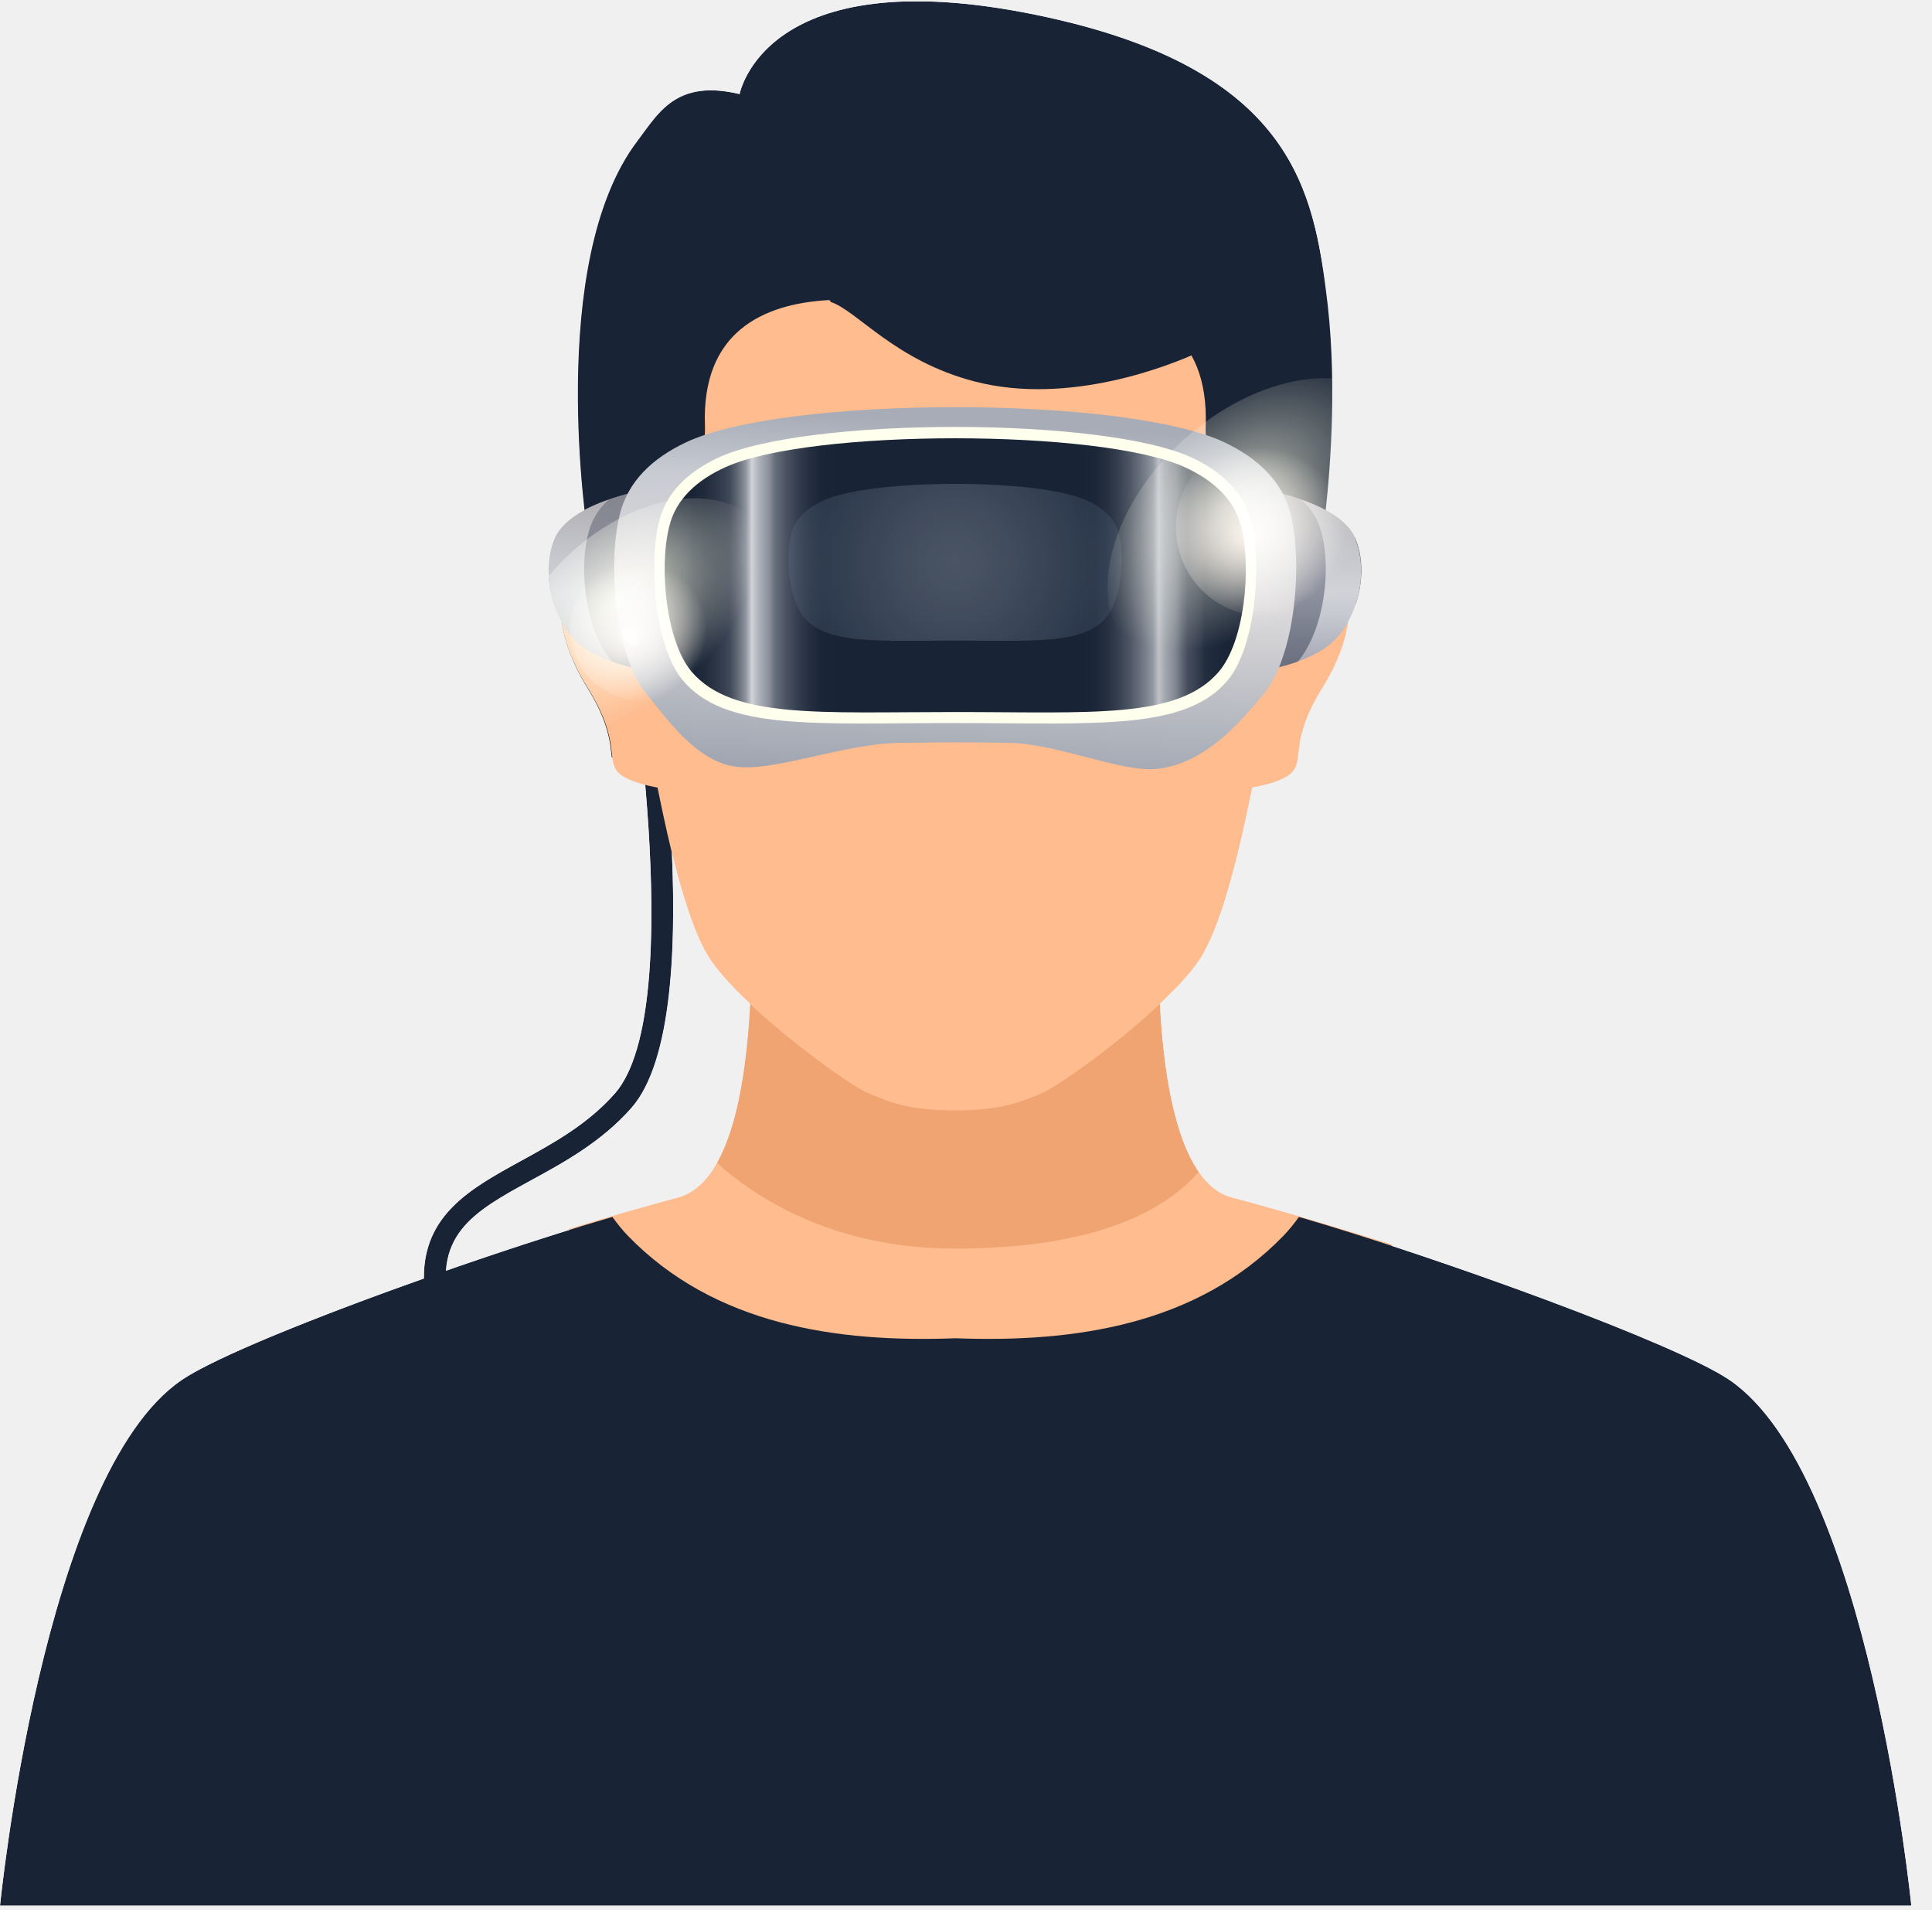
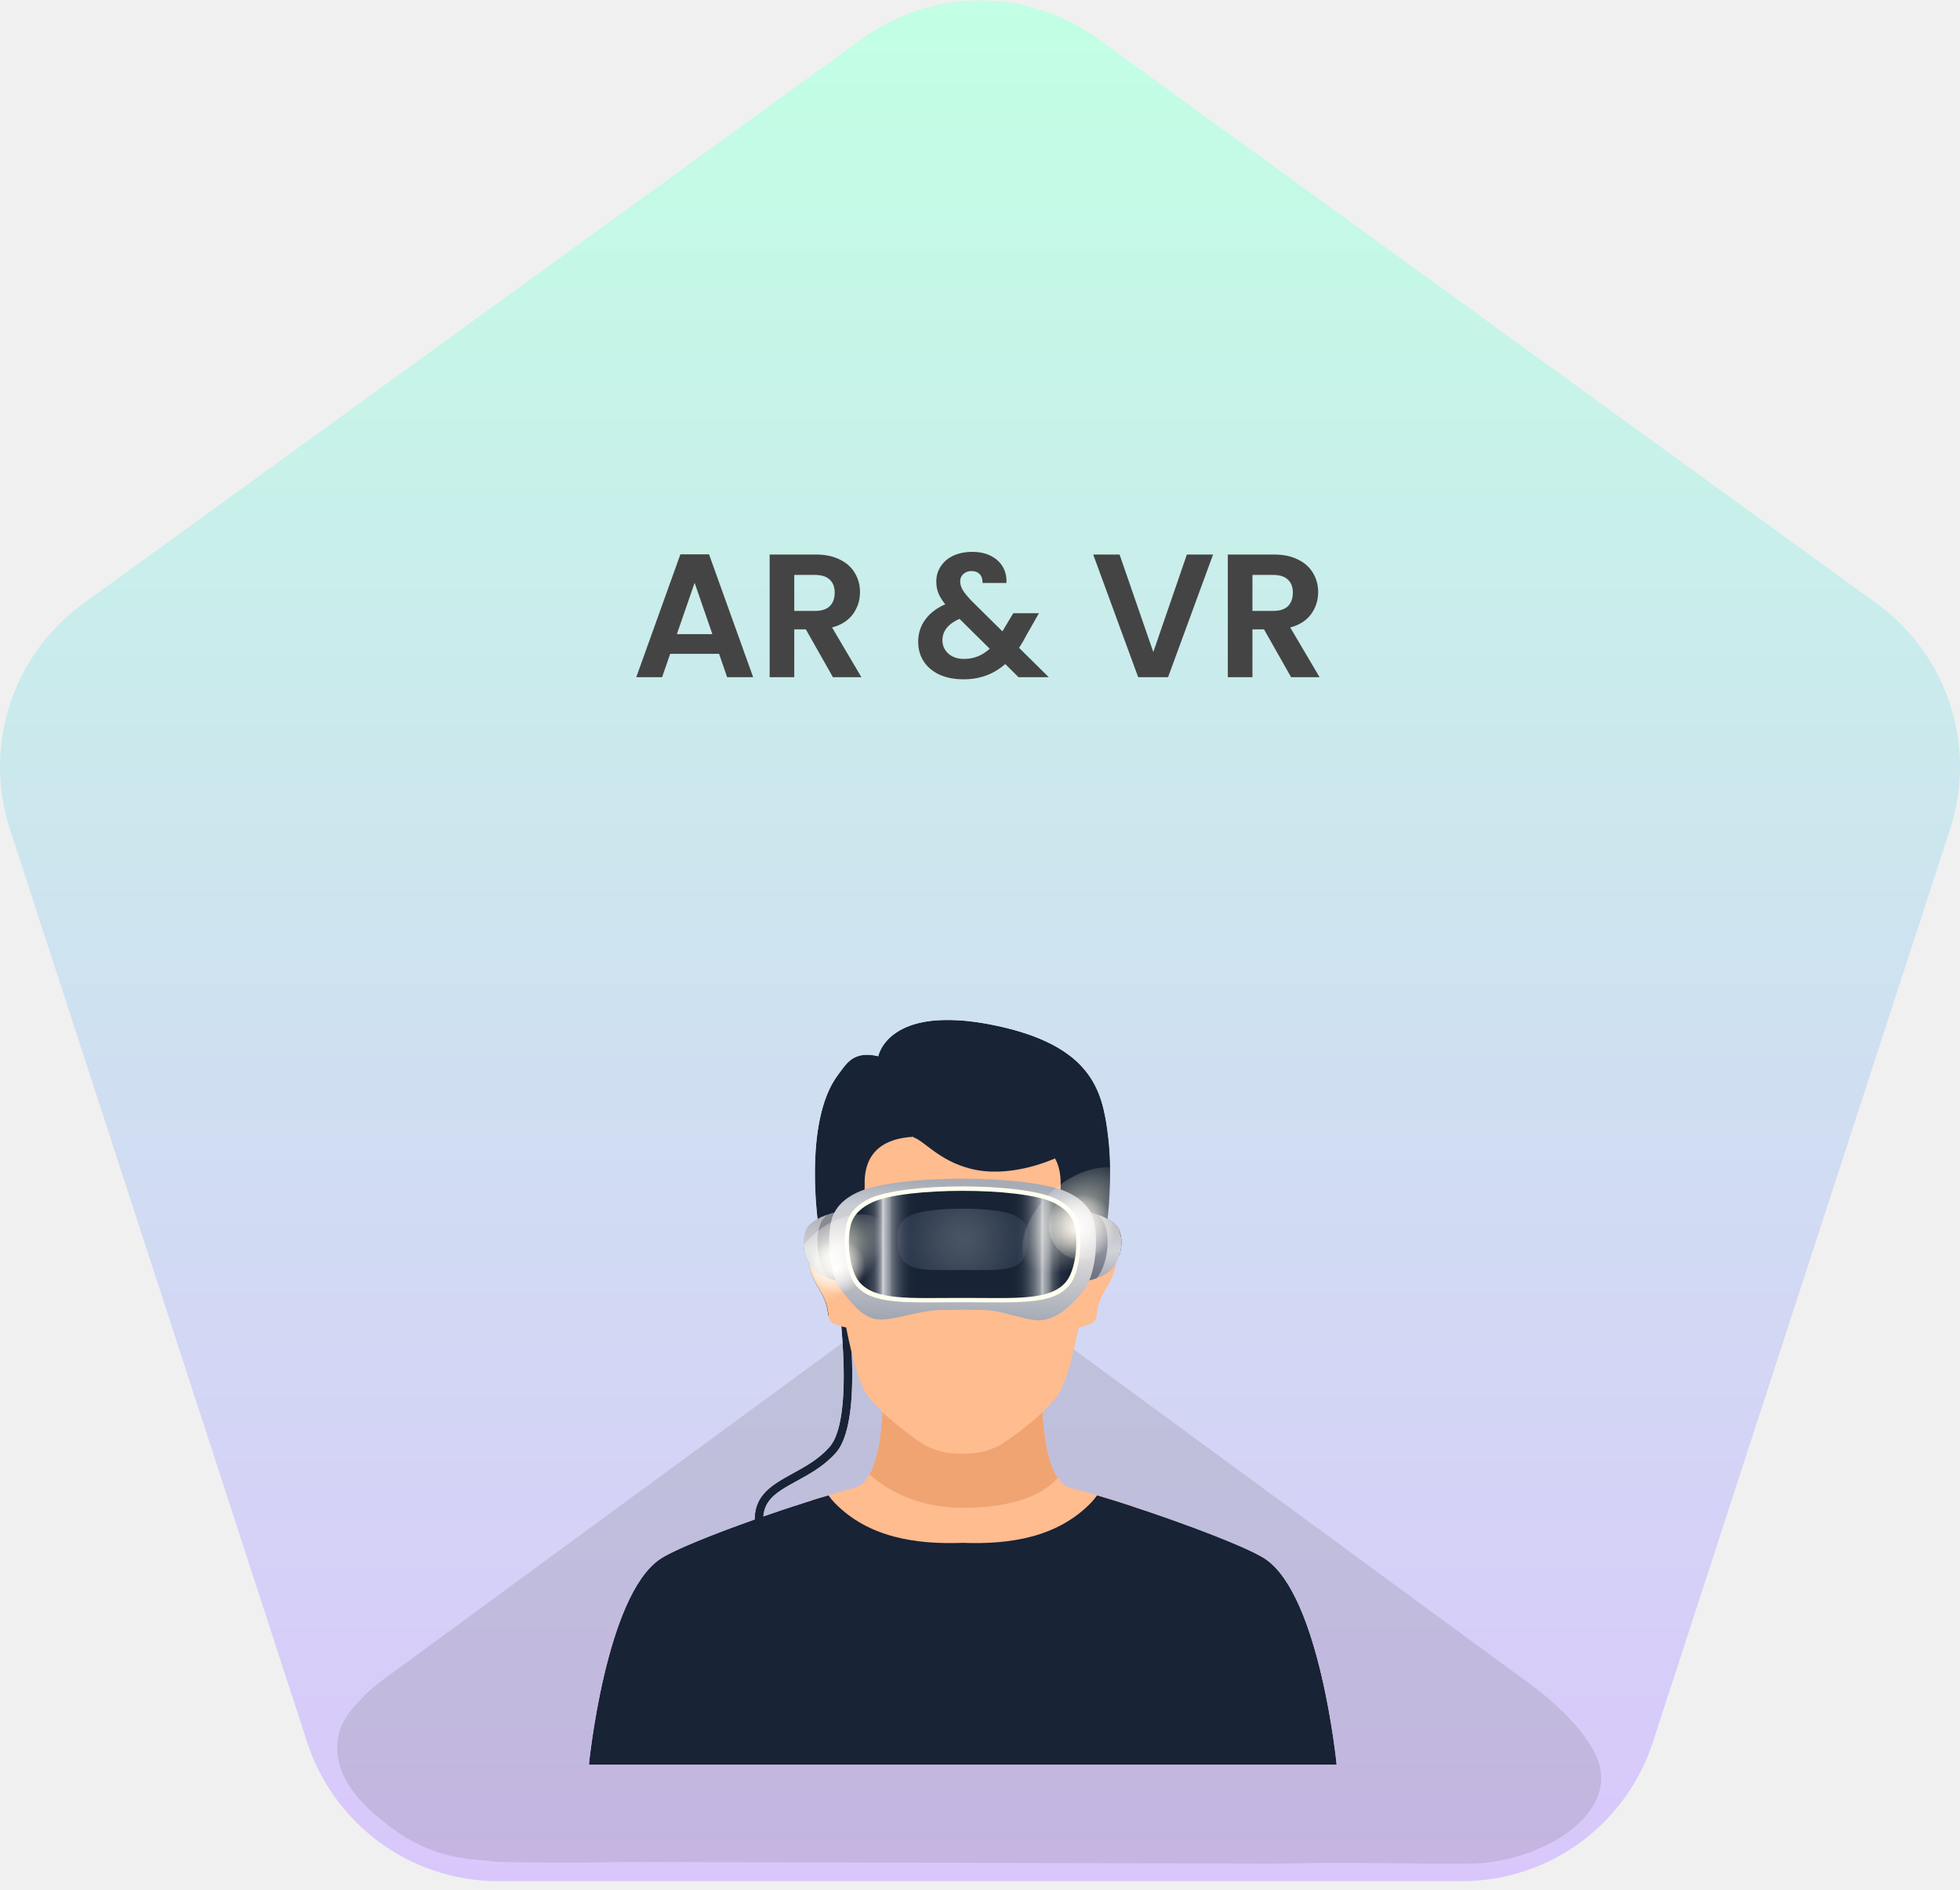
- <svg xmlns="http://www.w3.org/2000/svg" width="86" height="85" viewBox="0 0 86 85" fill="none">
-   <g clip-path="url(#clip0_1_10678)">
-     <mask id="mask0_1_10678" style="mask-type:luminance" maskUnits="userSpaceOnUse" x="0" y="0" width="86" height="85">
-       <path d="M76.99 61.418C75.07 60.108 67.91 57.398 61.93 55.438C61.95 55.428 61.98 55.408 62 55.398C59.04 54.468 56.39 53.698 54.85 53.298C54.25 53.138 53.76 52.738 53.36 52.148C52.25 50.558 51.79 47.628 51.63 44.668C52.47 43.878 53.19 43.098 53.55 42.448C54.48 40.828 55.21 37.658 55.74 35.048C56.39 34.938 57.15 34.718 57.48 34.408C58.09 33.818 57.36 33.018 58.88 30.588C59.53 29.538 59.88 28.568 60.01 27.668C60.67 26.488 60.78 24.948 60.31 23.928C60.09 23.448 59.64 23.048 59.01 22.708C59.22 20.818 59.55 16.738 59.01 12.838C58.41 8.118 57.18 2.928 46.1 0.658C34.56 -1.712 33.04 3.648 32.92 4.188C30.06 3.498 29.27 5.058 28.36 6.258C24.99 10.698 25.65 19.618 26 22.708C25.38 23.048 24.92 23.448 24.7 23.928C24.24 24.948 24.35 26.488 25 27.668C25.14 28.568 25.48 29.538 26.13 30.588C27.65 33.018 26.92 33.818 27.53 34.408C27.76 34.638 28.23 34.818 28.72 34.938C29.17 40.108 29.27 46.498 27.37 48.668C26.16 50.038 24.65 50.868 23.19 51.668C20.96 52.888 18.85 54.058 18.87 56.898C14.12 58.578 9.56 60.408 8.08 61.418C1.89 65.638 0 84.818 0 84.818H85.08C85.08 84.818 83.19 65.648 76.99 61.418ZM23.66 52.528C25.12 51.728 26.78 50.818 28.11 49.318C29.84 47.358 30.12 42.548 29.91 37.948C30.34 39.718 30.86 41.408 31.46 42.448C31.83 43.088 32.54 43.868 33.38 44.658C33.3 46.138 33.15 47.618 32.88 48.918C32.88 48.948 32.87 48.988 32.86 49.018C32.79 49.338 32.71 49.648 32.63 49.948C32.63 49.968 32.62 49.998 32.61 50.018C32.42 50.658 32.19 51.248 31.92 51.728C31.47 52.528 30.9 53.098 30.17 53.288C29.04 53.588 27.31 54.078 25.3 54.688C25.31 54.708 25.32 54.718 25.33 54.738C23.63 55.268 21.75 55.888 19.86 56.548C20.01 54.538 21.61 53.648 23.66 52.528Z" fill="white" />
+ <svg xmlns="http://www.w3.org/2000/svg" width="223" height="215" viewBox="0 0 223 215" fill="none">
+   <path d="M124.918 4.413C116.912 -1.394 106.088 -1.394 98.082 4.413L9.46 68.687C1.416 74.521 -1.95 84.886 1.128 94.343L34.948 198.248C38.017 207.677 46.796 214.058 56.698 214.058H166.302C176.204 214.058 184.983 207.677 188.052 198.248L221.872 94.343C224.95 84.886 221.584 74.521 213.54 68.687L124.918 4.413Z" fill="url(#paint0_linear_1_10674)" />
+   <path d="M117.225 149.922C112.019 146.103 104.981 146.103 99.775 149.922L43.507 191.192C42.605 191.854 41.76 192.592 40.999 193.411C39.417 195.113 38.341 196.519 38.373 198.96C38.418 202.383 40.935 205.174 43.638 207.276L44.387 207.859C47.074 209.949 50.298 211.234 53.686 211.565L56.807 211.87C68.186 212.058 66.428 211.87 72.867 211.87L144 212.058C150.439 212.058 146.538 211.87 162.469 212.058H167.151C174.967 212.058 184.984 206.424 181.441 199.457C180.354 197.319 178.324 194.951 174.849 192.187L117.225 149.922Z" fill="#4D4D4D" fill-opacity="0.15" />
+   <path d="M81.811 74.398H76.251L75.331 77.058H72.391L77.411 63.078H80.671L85.691 77.058H82.731L81.811 74.398ZM81.051 72.158L79.031 66.318L77.011 72.158H81.051ZM94.767 77.058L91.688 71.618H90.368V77.058H87.567V63.098H92.808C93.888 63.098 94.808 63.291 95.567 63.678C96.328 64.051 96.894 64.565 97.267 65.218C97.654 65.858 97.847 66.578 97.847 67.378C97.847 68.298 97.581 69.131 97.047 69.878C96.514 70.611 95.721 71.118 94.668 71.398L98.007 77.058H94.767ZM90.368 69.518H92.707C93.468 69.518 94.034 69.338 94.407 68.978C94.781 68.605 94.968 68.091 94.968 67.438C94.968 66.798 94.781 66.305 94.407 65.958C94.034 65.598 93.468 65.418 92.707 65.418H90.368V69.518ZM115.886 77.058L114.366 75.558C113.072 76.718 111.492 77.298 109.626 77.298C108.599 77.298 107.692 77.125 106.906 76.778C106.132 76.418 105.532 75.918 105.106 75.278C104.679 74.625 104.466 73.871 104.466 73.018C104.466 72.098 104.726 71.271 105.246 70.538C105.766 69.805 106.532 69.211 107.546 68.758C107.186 68.318 106.926 67.898 106.766 67.498C106.606 67.085 106.526 66.645 106.526 66.178C106.526 65.538 106.692 64.965 107.026 64.458C107.359 63.938 107.832 63.531 108.446 63.238C109.072 62.945 109.799 62.798 110.626 62.798C111.466 62.798 112.186 62.958 112.786 63.278C113.386 63.598 113.832 64.025 114.126 64.558C114.419 65.091 114.546 65.685 114.506 66.338H111.786C111.799 65.898 111.692 65.565 111.466 65.338C111.239 65.098 110.932 64.978 110.546 64.978C110.172 64.978 109.859 65.091 109.606 65.318C109.366 65.531 109.246 65.811 109.246 66.158C109.246 66.491 109.346 66.825 109.546 67.158C109.746 67.478 110.072 67.878 110.526 68.358L114.046 71.838C114.072 71.811 114.092 71.785 114.106 71.758C114.119 71.731 114.132 71.705 114.146 71.678L115.286 69.778H118.206L116.806 72.238C116.539 72.758 116.252 73.251 115.946 73.718L119.326 77.058H115.886ZM109.706 74.978C110.799 74.978 111.766 74.591 112.606 73.818L109.166 70.418C107.872 70.991 107.226 71.805 107.226 72.858C107.226 73.458 107.452 73.965 107.906 74.378C108.359 74.778 108.959 74.978 109.706 74.978ZM138.018 63.098L132.898 77.058H129.498L124.378 63.098H127.378L131.218 74.198L135.038 63.098H138.018ZM146.896 77.058L143.816 71.618H142.496V77.058H139.696V63.098H144.936C146.016 63.098 146.936 63.291 147.696 63.678C148.456 64.051 149.023 64.565 149.396 65.218C149.783 65.858 149.976 66.578 149.976 67.378C149.976 68.298 149.71 69.131 149.176 69.878C148.643 70.611 147.85 71.118 146.796 71.398L150.136 77.058H146.896ZM142.496 69.518H144.836C145.596 69.518 146.163 69.338 146.536 68.978C146.91 68.605 147.096 68.091 147.096 67.438C147.096 66.798 146.91 66.305 146.536 65.958C146.163 65.598 145.596 65.418 144.836 65.418H142.496V69.518Z" fill="#444444" />
+   <g clip-path="url(#clip0_1_10674)">
+     <mask id="mask0_1_10674" style="mask-type:luminance" maskUnits="userSpaceOnUse" x="67" y="116" width="86" height="85">
+       <path d="M143.99 177.418C142.07 176.108 134.91 173.398 128.93 171.438C128.95 171.428 128.98 171.408 129 171.398C126.04 170.468 123.39 169.698 121.85 169.298C121.25 169.138 120.76 168.738 120.36 168.148C119.25 166.558 118.79 163.628 118.63 160.668C119.47 159.878 120.19 159.098 120.55 158.448C121.48 156.828 122.21 153.658 122.74 151.048C123.39 150.938 124.15 150.718 124.48 150.408C125.09 149.818 124.36 149.018 125.88 146.588C126.53 145.538 126.88 144.568 127.01 143.668C127.67 142.488 127.78 140.948 127.31 139.928C127.09 139.448 126.64 139.048 126.01 138.708C126.22 136.818 126.55 132.738 126.01 128.838C125.41 124.118 124.18 118.928 113.1 116.658C101.56 114.288 100.04 119.648 99.92 120.188C97.06 119.498 96.27 121.058 95.36 122.258C91.99 126.698 92.65 135.618 93 138.708C92.38 139.048 91.92 139.448 91.7 139.928C91.24 140.948 91.35 142.488 92 143.668C92.14 144.568 92.48 145.538 93.13 146.588C94.65 149.018 93.92 149.818 94.53 150.408C94.76 150.638 95.23 150.818 95.72 150.938C96.17 156.108 96.27 162.498 94.37 164.668C93.16 166.038 91.65 166.868 90.19 167.668C87.96 168.888 85.85 170.058 85.87 172.898C81.12 174.578 76.56 176.408 75.08 177.418C68.89 181.638 67 200.818 67 200.818H152.08C152.08 200.818 150.19 181.648 143.99 177.418ZM90.66 168.528C92.12 167.728 93.78 166.818 95.11 165.318C96.84 163.358 97.12 158.548 96.91 153.948C97.34 155.718 97.86 157.408 98.46 158.448C98.83 159.088 99.54 159.868 100.38 160.658C100.3 162.138 100.15 163.618 99.88 164.918C99.88 164.948 99.87 164.988 99.86 165.018C99.79 165.338 99.71 165.648 99.63 165.948C99.63 165.968 99.62 165.998 99.61 166.018C99.42 166.658 99.19 167.248 98.92 167.728C98.47 168.528 97.9 169.098 97.17 169.288C96.04 169.588 94.31 170.078 92.3 170.688C92.31 170.708 92.32 170.718 92.33 170.738C90.63 171.268 88.75 171.888 86.86 172.548C87.01 170.538 88.61 169.648 90.66 168.528Z" fill="white" />
    </mask>
-     <g mask="url(#mask0_1_10678)">
-       <path d="M19.13 58.708C18.03 54.488 20.54 53.118 23.19 51.658C24.65 50.858 26.16 50.028 27.37 48.658C30.73 44.848 27.85 27.868 27.82 27.698L28.79 27.528C28.91 28.248 31.77 45.148 28.1 49.308C26.78 50.808 25.12 51.718 23.65 52.518C21.04 53.948 19.16 54.978 20.07 58.458L19.12 58.708H19.13Z" fill="#182335" />
-       <path d="M29.89 24.888C29.89 24.888 26.57 22.468 25.48 24.578C24.7 26.088 24.64 28.158 26.15 30.588C27.67 33.018 26.94 33.818 27.55 34.408C28.16 34.998 30.31 35.258 30.33 35.058C30.35 34.858 31.8 25.168 29.9 24.888H29.89Z" fill="#FEBC8F" />
-       <path d="M59.55 24.578C58.46 22.468 55.14 24.888 55.14 24.888C53.23 25.178 54.69 34.858 54.71 35.058C54.73 35.258 56.88 34.998 57.49 34.408C58.1 33.818 57.37 33.018 58.89 30.588C60.41 28.158 60.34 26.088 59.56 24.578H59.55Z" fill="#FEBC8F" />
-       <path d="M30.53 59.848C36.56 62.798 45.75 62.808 51.98 60.558C55.64 59.238 58.75 57.168 62.01 55.398C59.05 54.468 56.4 53.698 54.86 53.298C51.51 52.418 51.42 43.768 51.64 38.938C48.9 41.178 45.49 42.578 41.77 42.578C38.79 42.578 35.95 41.848 33.45 40.558C33.56 45.488 33.17 52.518 30.17 53.298C29.04 53.598 27.31 54.088 25.3 54.698C26.77 56.628 28.22 58.728 30.53 59.858V59.848Z" fill="#FEBC8F" />
-       <path d="M76.99 61.418C74.59 59.788 64.07 55.978 57.82 54.158C57.61 54.448 57.39 54.728 57.12 55.008C53.27 58.968 47.83 59.758 42.54 59.558C37.24 59.758 31.81 58.968 27.96 55.008C27.69 54.728 27.47 54.448 27.26 54.158C21.01 55.978 10.49 59.778 8.09 61.418C1.89 65.638 0 84.818 0 84.818H85.08C85.08 84.818 83.19 65.648 76.99 61.418Z" fill="#182335" />
+     <g mask="url(#mask0_1_10674)">
+       <path d="M86.13 174.708C85.03 170.488 87.54 169.118 90.19 167.658C91.65 166.858 93.16 166.028 94.37 164.658C97.73 160.848 94.85 143.868 94.82 143.698L95.79 143.528C95.91 144.248 98.77 161.148 95.1 165.308C93.78 166.808 92.12 167.718 90.65 168.518C88.04 169.948 86.16 170.978 87.07 174.458L86.12 174.708H86.13Z" fill="#182335" />
+       <path d="M96.89 140.888C96.89 140.888 93.57 138.468 92.48 140.578C91.7 142.088 91.64 144.158 93.15 146.588C94.67 149.018 93.94 149.818 94.55 150.408C95.16 150.998 97.31 151.258 97.33 151.058C97.35 150.858 98.8 141.168 96.9 140.888H96.89Z" fill="#FEBC8F" />
+       <path d="M126.55 140.578C125.46 138.468 122.14 140.888 122.14 140.888C120.23 141.178 121.69 150.858 121.71 151.058C121.73 151.258 123.88 150.998 124.49 150.408C125.1 149.818 124.37 149.018 125.89 146.588C127.41 144.158 127.34 142.088 126.56 140.578H126.55Z" fill="#FEBC8F" />
+       <path d="M97.53 175.848C103.56 178.798 112.75 178.808 118.98 176.558C122.64 175.238 125.75 173.168 129.01 171.398C126.05 170.468 123.4 169.698 121.86 169.298C118.51 168.418 118.42 159.768 118.64 154.938C115.9 157.178 112.49 158.578 108.77 158.578C105.79 158.578 102.95 157.848 100.45 156.558C100.56 161.488 100.17 168.518 97.17 169.298C96.04 169.598 94.31 170.088 92.3 170.698C93.77 172.628 95.22 174.728 97.53 175.858V175.848Z" fill="#FEBC8F" />
+       <path d="M143.99 177.418C141.59 175.788 131.07 171.978 124.82 170.158C124.61 170.448 124.39 170.728 124.12 171.008C120.27 174.968 114.83 175.758 109.54 175.558C104.24 175.758 98.81 174.968 94.96 171.008C94.69 170.728 94.47 170.448 94.26 170.158C88.01 171.978 77.49 175.778 75.09 177.418C68.89 181.638 67 200.818 67 200.818H152.08C152.08 200.818 150.19 181.648 143.99 177.418Z" fill="#182335" />
      <g style="mix-blend-mode:multiply" opacity="0.55">
-         <path d="M33.44 43.098C33.38 46.308 33.02 49.768 31.91 51.748C33.51 53.198 36.97 55.568 42.51 55.568C48.82 55.568 51.89 53.848 53.36 52.148C51.91 50.058 51.56 45.678 51.56 41.958C46.11 45.788 39.02 46.848 33.44 43.098Z" fill="#E4C3A3" />
+         <path d="M100.44 159.098C100.38 162.308 100.02 165.768 98.91 167.748C100.51 169.198 103.97 171.568 109.51 171.568C115.82 171.568 118.89 169.848 120.36 168.148C118.91 166.058 118.56 161.678 118.56 157.958C113.11 161.788 106.02 162.848 100.44 159.098Z" fill="#E4C3A3" />
      </g>
-       <path d="M56.46 16.158C56.46 13.108 53.55 9.178 50.38 8.038C45.32 6.218 39.69 6.218 34.63 8.038C31.46 9.178 28.56 13.108 28.55 16.158C28.55 16.158 28.31 30.058 28.83 32.778C29.34 35.448 30.23 40.318 31.46 42.458C32.67 44.568 37.55 48.168 38.6 48.628C39.65 49.088 40.55 49.418 42.51 49.418C44.47 49.418 45.37 49.088 46.42 48.628C47.47 48.168 52.35 44.568 53.56 42.458C54.78 40.318 55.68 35.458 56.19 32.778C56.7 30.058 56.47 16.158 56.47 16.158H56.46Z" fill="#FEBC8F" />
-       <path d="M28.45 29.368H29.07C29.31 27.918 29.4 26.518 29.41 25.418C29.42 24.118 31.46 21.278 31.38 18.948C31.22 14.748 34 13.528 36.84 13.358C37.2 13.338 37.61 13.558 38.09 13.898C38.73 13.428 39.45 13.068 40.23 12.858C41.64 12.478 43.54 12.538 44.88 13.308C44.92 13.308 44.95 13.308 44.99 13.308C45.8 13.268 46.57 13.408 47.29 13.688C47.63 13.478 47.93 13.358 48.21 13.368C51.05 13.528 53.82 14.748 53.67 18.958C53.58 21.288 55.62 24.128 55.64 25.428C55.65 26.528 55.73 27.918 55.98 29.378H56.6C56.82 26.968 57.41 23.438 58.9 23.798C58.9 23.798 60.8 11.688 56.68 6.268C55.68 4.958 54.84 3.198 51.25 4.448L42.53 7.298L33.81 4.448C30.23 3.198 29.38 4.958 28.38 6.268C24.26 11.688 26.16 23.798 26.16 23.798C27.65 23.438 28.24 26.968 28.46 29.378L28.45 29.368Z" fill="#182335" />
-       <path d="M46.1 0.658C33.95 -1.832 32.91 4.238 32.91 4.238C32.91 4.238 33.99 8.978 36.98 13.438C38.17 13.838 39.84 16.058 43.39 16.978C47.63 18.078 52.16 16.218 53.26 15.718C54.93 14.478 57.02 13.588 59.01 12.838C58.41 8.118 57.18 2.928 46.1 0.658Z" fill="#182335" />
-       <path d="M60.32 23.928C59.89 22.988 58.56 22.338 56.8 21.898C51.55 20.588 33.47 20.588 28.22 21.898C26.46 22.338 25.13 22.978 24.7 23.928C24.05 25.378 24.51 27.878 26.1 28.898C28.64 30.518 34.06 30.268 42.5 30.268C50.94 30.268 56.36 30.518 58.9 28.898C60.49 27.878 60.96 25.378 60.3 23.928H60.32Z" fill="url(#paint0_linear_1_10678)" />
-       <path style="mix-blend-mode:multiply" d="M28.22 21.898C27.82 21.998 27.44 22.108 27.09 22.238C26.7 22.598 26.42 23.008 26.26 23.488C25.71 25.188 26.04 28.008 27.25 29.448C30.11 30.468 35.17 30.278 42.51 30.278C49.85 30.278 54.91 30.468 57.77 29.448C58.97 28.008 59.31 25.188 58.76 23.488C58.61 23.018 58.32 22.608 57.93 22.238C57.58 22.118 57.2 21.998 56.8 21.898C51.55 20.588 33.47 20.588 28.22 21.898Z" fill="url(#paint1_linear_1_10678)" />
-       <path d="M57.46 22.928C57.1 21.418 55.98 20.388 54.51 19.688C50.11 17.598 34.93 17.598 30.53 19.688C29.05 20.388 27.94 21.418 27.58 22.928C27.03 25.238 27.42 29.238 28.76 30.858C29.64 31.938 30.95 33.828 32.67 34.108C34.4 34.398 37.53 33.078 40.12 33.058C41.18 33.058 41.32 33.038 42.52 33.038C43.72 33.038 43.8 33.048 44.82 33.058C47.04 33.068 49.93 34.398 51.52 34.218C53.67 33.978 55.25 32.098 56.28 30.848C57.61 29.218 58.01 25.228 57.46 22.918V22.928Z" fill="url(#paint2_linear_1_10678)" />
-       <path d="M55.7 23.248C55.38 21.918 54.4 21.008 53.1 20.388C49.21 18.538 35.82 18.538 31.93 20.388C30.63 21.008 29.64 21.918 29.33 23.248C28.85 25.288 29.19 28.818 30.37 30.248C32.25 32.538 36.26 32.178 42.52 32.178C48.78 32.178 52.79 32.538 54.67 30.248C55.85 28.818 56.19 25.288 55.71 23.248H55.7Z" fill="#FFFFEE" />
-       <path d="M55.24 23.428C54.94 22.198 53.98 21.358 52.73 20.788C48.98 19.078 36.05 19.078 32.3 20.788C31.04 21.358 30.09 22.198 29.79 23.428C29.32 25.318 29.66 28.568 30.79 29.898C32.6 32.008 36.48 31.688 42.52 31.688C48.56 31.688 52.43 32.018 54.25 29.898C55.39 28.568 55.72 25.318 55.25 23.428H55.24Z" fill="url(#paint3_linear_1_10678)" />
-       <path style="mix-blend-mode:screen" opacity="0.32" d="M49.81 23.778C49.64 23.078 49.09 22.588 48.37 22.268C46.22 21.288 38.81 21.288 36.66 22.268C35.94 22.598 35.39 23.078 35.22 23.778C34.95 24.858 35.14 26.728 35.8 27.488C36.84 28.698 39.06 28.508 42.52 28.508C45.98 28.508 48.2 28.698 49.24 27.488C49.89 26.728 50.08 24.858 49.82 23.778H49.81Z" fill="url(#paint4_radial_1_10678)" />
-       <path style="mix-blend-mode:screen" opacity="0.75" d="M52.68 19.578C55.97 16.598 60.23 15.938 62.19 18.108C64.15 20.278 63.08 24.448 59.79 27.428C56.5 30.408 52.24 31.068 50.28 28.898C48.32 26.728 49.39 22.558 52.68 19.578Z" fill="url(#paint5_radial_1_10678)" />
-       <path style="mix-blend-mode:screen" d="M54.87 19.768C56.92 18.948 59.25 19.928 60.07 21.968C60.89 24.008 59.89 26.328 57.83 27.148C55.78 27.968 53.45 26.988 52.63 24.948C51.81 22.908 52.81 20.588 54.87 19.768Z" fill="url(#paint6_radial_1_10678)" />
-       <path style="mix-blend-mode:screen" d="M25.45 24.568C28.32 21.968 32.03 21.398 33.75 23.288C35.46 25.178 34.53 28.818 31.66 31.418C28.79 34.018 25.08 34.588 23.36 32.698C21.65 30.808 22.58 27.168 25.45 24.568Z" fill="url(#paint7_radial_1_10678)" />
-       <path style="mix-blend-mode:screen" d="M27.42 24.948C29.09 24.278 30.99 25.078 31.66 26.738C32.33 28.398 31.51 30.288 29.84 30.968C28.17 31.638 26.27 30.838 25.6 29.178C24.93 27.518 25.75 25.628 27.42 24.958V24.948Z" fill="url(#paint8_radial_1_10678)" />
+       <path d="M123.46 132.158C123.46 129.108 120.55 125.178 117.38 124.038C112.32 122.218 106.69 122.218 101.63 124.038C98.46 125.178 95.56 129.108 95.55 132.158C95.55 132.158 95.31 146.058 95.83 148.778C96.34 151.448 97.23 156.318 98.46 158.458C99.67 160.568 104.55 164.168 105.6 164.628C106.65 165.088 107.55 165.418 109.51 165.418C111.47 165.418 112.37 165.088 113.42 164.628C114.47 164.168 119.35 160.568 120.56 158.458C121.78 156.318 122.68 151.458 123.19 148.778C123.7 146.058 123.47 132.158 123.47 132.158H123.46Z" fill="#FEBC8F" />
+       <path d="M95.45 145.368H96.07C96.31 143.918 96.4 142.518 96.41 141.418C96.42 140.118 98.46 137.278 98.38 134.948C98.22 130.748 101 129.528 103.84 129.358C104.2 129.338 104.61 129.558 105.09 129.898C105.73 129.428 106.45 129.068 107.23 128.858C108.64 128.478 110.54 128.538 111.88 129.308C111.92 129.308 111.95 129.308 111.99 129.308C112.8 129.268 113.57 129.408 114.29 129.688C114.63 129.478 114.93 129.358 115.21 129.368C118.05 129.528 120.82 130.748 120.67 134.958C120.58 137.288 122.62 140.128 122.64 141.428C122.65 142.528 122.73 143.918 122.98 145.378H123.6C123.82 142.968 124.41 139.438 125.9 139.798C125.9 139.798 127.8 127.688 123.68 122.268C122.68 120.958 121.84 119.198 118.25 120.448L109.53 123.298L100.81 120.448C97.23 119.198 96.38 120.958 95.38 122.268C91.26 127.688 93.16 139.798 93.16 139.798C94.65 139.438 95.24 142.968 95.46 145.378L95.45 145.368Z" fill="#182335" />
+       <path d="M113.1 116.658C100.95 114.168 99.91 120.238 99.91 120.238C99.91 120.238 100.99 124.978 103.98 129.438C105.17 129.838 106.84 132.058 110.39 132.978C114.63 134.078 119.16 132.218 120.26 131.718C121.93 130.478 124.02 129.588 126.01 128.838C125.41 124.118 124.18 118.928 113.1 116.658Z" fill="#182335" />
+       <path d="M127.32 139.928C126.89 138.988 125.56 138.338 123.8 137.898C118.55 136.588 100.47 136.588 95.22 137.898C93.46 138.338 92.13 138.978 91.7 139.928C91.05 141.378 91.51 143.878 93.1 144.898C95.64 146.518 101.06 146.268 109.5 146.268C117.94 146.268 123.36 146.518 125.9 144.898C127.49 143.878 127.96 141.378 127.3 139.928H127.32Z" fill="url(#paint1_linear_1_10674)" />
+       <path style="mix-blend-mode:multiply" d="M95.22 137.898C94.82 137.998 94.44 138.108 94.09 138.238C93.7 138.598 93.42 139.008 93.26 139.488C92.71 141.188 93.04 144.008 94.25 145.448C97.11 146.468 102.17 146.278 109.51 146.278C116.85 146.278 121.91 146.468 124.77 145.448C125.97 144.008 126.31 141.188 125.76 139.488C125.61 139.018 125.32 138.608 124.93 138.238C124.58 138.118 124.2 137.998 123.8 137.898C118.55 136.588 100.47 136.588 95.22 137.898Z" fill="url(#paint2_linear_1_10674)" />
+       <path d="M124.46 138.928C124.1 137.418 122.98 136.388 121.51 135.688C117.11 133.598 101.93 133.598 97.53 135.688C96.05 136.388 94.94 137.418 94.58 138.928C94.03 141.238 94.42 145.238 95.76 146.858C96.64 147.938 97.95 149.828 99.67 150.108C101.4 150.398 104.53 149.078 107.12 149.058C108.18 149.058 108.32 149.038 109.52 149.038C110.72 149.038 110.8 149.048 111.82 149.058C114.04 149.068 116.93 150.398 118.52 150.218C120.67 149.978 122.25 148.098 123.28 146.848C124.61 145.218 125.01 141.228 124.46 138.918V138.928Z" fill="url(#paint3_linear_1_10674)" />
+       <path d="M122.7 139.248C122.38 137.918 121.4 137.008 120.1 136.388C116.21 134.538 102.82 134.538 98.93 136.388C97.63 137.008 96.64 137.918 96.33 139.248C95.85 141.288 96.19 144.818 97.37 146.248C99.25 148.538 103.26 148.178 109.52 148.178C115.78 148.178 119.79 148.538 121.67 146.248C122.85 144.818 123.19 141.288 122.71 139.248H122.7Z" fill="#FFFFEE" />
+       <path d="M122.24 139.428C121.94 138.198 120.98 137.358 119.73 136.788C115.98 135.078 103.05 135.078 99.3 136.788C98.04 137.358 97.09 138.198 96.79 139.428C96.32 141.318 96.66 144.568 97.79 145.898C99.6 148.008 103.48 147.688 109.52 147.688C115.56 147.688 119.43 148.018 121.25 145.898C122.39 144.568 122.72 141.318 122.25 139.428H122.24Z" fill="url(#paint4_linear_1_10674)" />
+       <path style="mix-blend-mode:screen" opacity="0.32" d="M116.81 139.778C116.64 139.078 116.09 138.588 115.37 138.268C113.22 137.288 105.81 137.288 103.66 138.268C102.94 138.598 102.39 139.078 102.22 139.778C101.95 140.858 102.14 142.728 102.8 143.488C103.84 144.698 106.06 144.508 109.52 144.508C112.98 144.508 115.2 144.698 116.24 143.488C116.89 142.728 117.08 140.858 116.82 139.778H116.81Z" fill="url(#paint5_radial_1_10674)" />
+       <path style="mix-blend-mode:screen" opacity="0.75" d="M119.68 135.578C122.97 132.598 127.23 131.938 129.19 134.108C131.15 136.278 130.08 140.448 126.79 143.428C123.5 146.408 119.24 147.068 117.28 144.898C115.32 142.728 116.39 138.558 119.68 135.578Z" fill="url(#paint6_radial_1_10674)" />
+       <path style="mix-blend-mode:screen" d="M121.87 135.768C123.92 134.948 126.25 135.928 127.07 137.968C127.89 140.008 126.89 142.328 124.83 143.148C122.78 143.968 120.45 142.988 119.63 140.948C118.81 138.908 119.81 136.588 121.87 135.768Z" fill="url(#paint7_radial_1_10674)" />
+       <path style="mix-blend-mode:screen" d="M92.45 140.568C95.32 137.968 99.03 137.398 100.75 139.288C102.46 141.178 101.53 144.818 98.66 147.418C95.79 150.018 92.08 150.588 90.36 148.698C88.65 146.808 89.58 143.168 92.45 140.568Z" fill="url(#paint8_radial_1_10674)" />
+       <path style="mix-blend-mode:screen" d="M94.42 140.948C96.09 140.278 97.99 141.078 98.66 142.738C99.33 144.398 98.51 146.288 96.84 146.968C95.17 147.638 93.27 146.838 92.6 145.178C91.93 143.518 92.75 141.628 94.42 140.958V140.948Z" fill="url(#paint9_radial_1_10674)" />
      <g style="mix-blend-mode:screen" opacity="0.75">
-         <path style="mix-blend-mode:color-dodge" d="M28.18 27.608C28.51 27.478 28.88 27.628 29.01 27.938C29.14 28.258 28.97 28.618 28.64 28.748C28.31 28.878 27.94 28.728 27.81 28.418C27.68 28.098 27.85 27.738 28.18 27.608Z" fill="url(#paint9_radial_1_10678)" />
+         <path style="mix-blend-mode:color-dodge" d="M95.18 143.608C95.51 143.478 95.88 143.628 96.01 143.938C96.14 144.258 95.97 144.618 95.64 144.748C95.31 144.878 94.94 144.728 94.81 144.418C94.68 144.098 94.85 143.738 95.18 143.608Z" fill="url(#paint10_radial_1_10674)" />
      </g>
    </g>
  </g>
  <defs>
-     <linearGradient id="paint0_linear_1_10678" x1="42.51" y1="20.918" x2="42.51" y2="30.248" gradientUnits="userSpaceOnUse">
+     <linearGradient id="paint0_linear_1_10674" x1="223" y1="214.058" x2="223" y2="0.058" gradientUnits="userSpaceOnUse">
+       <stop stop-color="#D9C7FB" />
+       <stop offset="1" stop-color="#C2FFE4" />
+     </linearGradient>
+     <linearGradient id="paint1_linear_1_10674" x1="109.51" y1="136.918" x2="109.51" y2="146.248" gradientUnits="userSpaceOnUse">
      <stop offset="0.12" stop-color="#AEADB2" />
      <stop offset="0.38" stop-color="#C4C5CA" />
      <stop offset="0.58" stop-color="#D1D3D9" />
      <stop offset="0.69" stop-color="#C6C9D0" />
      <stop offset="0.88" stop-color="#ACAFBA" />
      <stop offset="0.93" stop-color="#A5A9B5" />
    </linearGradient>
-     <linearGradient id="paint1_linear_1_10678" x1="42.51" y1="0.058" x2="42.51" y2="30.248" gradientUnits="userSpaceOnUse">
+     <linearGradient id="paint2_linear_1_10674" x1="109.51" y1="116.058" x2="109.51" y2="146.248" gradientUnits="userSpaceOnUse">
      <stop offset="0.12" stop-color="#AEADB2" />
      <stop offset="0.38" stop-color="#C4C5CA" />
      <stop offset="0.58" stop-color="#D1D3D9" />
      <stop offset="0.69" stop-color="#C6C9D0" />
      <stop offset="0.88" stop-color="#ACAFBA" />
      <stop offset="0.93" stop-color="#A5A9B5" />
    </linearGradient>
-     <linearGradient id="paint2_linear_1_10678" x1="42.85" y1="18.828" x2="41.97" y2="35.718" gradientUnits="userSpaceOnUse">
+     <linearGradient id="paint3_linear_1_10674" x1="109.85" y1="134.828" x2="108.97" y2="151.718" gradientUnits="userSpaceOnUse">
      <stop stop-color="#A7ACB7" />
      <stop offset="0.17" stop-color="#C8CBD2" />
      <stop offset="0.44" stop-color="#DCDADB" />
      <stop offset="1" stop-color="#979EAB" />
    </linearGradient>
-     <linearGradient id="paint3_linear_1_10678" x1="29.33" y1="25.598" x2="55.2" y2="25.598" gradientUnits="userSpaceOnUse">
+     <linearGradient id="paint4_linear_1_10674" x1="96.33" y1="141.598" x2="122.2" y2="141.598" gradientUnits="userSpaceOnUse">
      <stop stop-color="#182335" />
      <stop offset="0.06" stop-color="#192436" />
      <stop offset="0.08" stop-color="#202B3C" />
      <stop offset="0.1" stop-color="#2D3747" />
      <stop offset="0.12" stop-color="#3E4757" />
      <stop offset="0.13" stop-color="#545C6A" />
      <stop offset="0.14" stop-color="#707783" />
      <stop offset="0.15" stop-color="#9196A0" />
      <stop offset="0.16" stop-color="#D1D3D9" />
      <stop offset="0.17" stop-color="#B3B6BE" />
      <stop offset="0.19" stop-color="#8A8F9A" />
      <stop offset="0.2" stop-color="#666E7A" />
      <stop offset="0.22" stop-color="#4A5261" />
      <stop offset="0.24" stop-color="#333D4D" />
      <stop offset="0.26" stop-color="#242E3F" />
      <stop offset="0.28" stop-color="#1A2537" />
      <stop offset="0.31" stop-color="#182335" />
      <stop offset="0.72" stop-color="#182335" />
      <stop offset="0.75" stop-color="#1B2637" />
      <stop offset="0.77" stop-color="#252F40" />
      <stop offset="0.79" stop-color="#363F4F" />
      <stop offset="0.81" stop-color="#4D5664" />
      <stop offset="0.83" stop-color="#6C737F" />
      <stop offset="0.85" stop-color="#9297A0" />
      <stop offset="0.86" stop-color="#BEC1C7" />
      <stop offset="0.87" stop-color="#A4A9B0" />
      <stop offset="0.89" stop-color="#7F858F" />
      <stop offset="0.9" stop-color="#5F6773" />
      <stop offset="0.91" stop-color="#454E5C" />
      <stop offset="0.93" stop-color="#313A4B" />
      <stop offset="0.94" stop-color="#222D3E" />
      <stop offset="0.97" stop-color="#1A2537" />
      <stop offset="1" stop-color="#182335" />
    </linearGradient>
-     <radialGradient id="paint4_radial_1_10678" cx="0" cy="0" r="1" gradientUnits="userSpaceOnUse" gradientTransform="translate(42.5102 25.0281) scale(8.25 8.25)">
+     <radialGradient id="paint5_radial_1_10674" cx="0" cy="0" r="1" gradientUnits="userSpaceOnUse" gradientTransform="translate(109.51 141.028) scale(8.25 8.25)">
      <stop stop-color="#AEB2B9" />
      <stop offset="0.13" stop-color="#A3A8AF" />
      <stop offset="0.35" stop-color="#878D97" />
      <stop offset="0.64" stop-color="#5A626F" />
      <stop offset="0.98" stop-color="#1B2638" />
      <stop offset="1" stop-color="#182335" />
    </radialGradient>
-     <radialGradient id="paint5_radial_1_10678" cx="0" cy="0" r="1" gradientUnits="userSpaceOnUse" gradientTransform="translate(55.3004 22.2827) rotate(-132.18) scale(5.3144 8.0592)">
+     <radialGradient id="paint6_radial_1_10674" cx="0" cy="0" r="1" gradientUnits="userSpaceOnUse" gradientTransform="translate(122.3 138.283) rotate(-132.18) scale(5.3144 8.0592)">
      <stop stop-color="#ECECD1" />
      <stop offset="1" />
    </radialGradient>
-     <radialGradient id="paint6_radial_1_10678" cx="0" cy="0" r="1" gradientUnits="userSpaceOnUse" gradientTransform="translate(55.705 23.7495) rotate(-111.86) scale(3.79 4.2069)">
+     <radialGradient id="paint7_radial_1_10674" cx="0" cy="0" r="1" gradientUnits="userSpaceOnUse" gradientTransform="translate(122.705 139.75) rotate(-111.86) scale(3.79 4.2069)">
      <stop stop-color="#FFEFDE" />
      <stop offset="0.13" stop-color="#E5D6C7" />
      <stop offset="0.4" stop-color="#A3998E" />
      <stop offset="0.79" stop-color="#3B3733" />
      <stop offset="1" />
    </radialGradient>
-     <radialGradient id="paint7_radial_1_10678" cx="0" cy="0" r="1" gradientUnits="userSpaceOnUse" gradientTransform="translate(27.5135 26.7811) rotate(-132.18) scale(4.641 7.038)">
+     <radialGradient id="paint8_radial_1_10674" cx="0" cy="0" r="1" gradientUnits="userSpaceOnUse" gradientTransform="translate(94.5135 142.781) rotate(-132.18) scale(4.641 7.038)">
      <stop stop-color="#ECECD1" />
      <stop offset="1" />
    </radialGradient>
-     <radialGradient id="paint8_radial_1_10678" cx="0" cy="0" r="1" gradientUnits="userSpaceOnUse" gradientTransform="translate(28.0723 28.2088) rotate(-111.86) scale(3.09 3.4299)">
+     <radialGradient id="paint9_radial_1_10674" cx="0" cy="0" r="1" gradientUnits="userSpaceOnUse" gradientTransform="translate(95.0723 144.209) rotate(-111.86) scale(3.09 3.4299)">
      <stop stop-color="#FFEFDE" />
      <stop offset="0.13" stop-color="#E5D6C7" />
      <stop offset="0.4" stop-color="#A3998E" />
      <stop offset="0.79" stop-color="#3B3733" />
      <stop offset="1" />
    </radialGradient>
-     <radialGradient id="paint9_radial_1_10678" cx="0" cy="0" r="1" gradientUnits="userSpaceOnUse" gradientTransform="translate(27.849 28.4277) rotate(-111.86) scale(0.600001 0.666)">
+     <radialGradient id="paint10_radial_1_10674" cx="0" cy="0" r="1" gradientUnits="userSpaceOnUse" gradientTransform="translate(94.849 144.428) rotate(-111.86) scale(0.600001 0.666)">
      <stop offset="0.51" stop-color="#FFFCCC" />
      <stop offset="0.56" stop-color="#F9F6C7" />
      <stop offset="0.62" stop-color="#EAE7BB" />
      <stop offset="0.69" stop-color="#D1CEA7" />
      <stop offset="0.76" stop-color="#ADAB8A" />
      <stop offset="0.83" stop-color="#807E66" />
      <stop offset="0.91" stop-color="#48473A" />
      <stop offset="0.99" stop-color="#080806" />
      <stop offset="1" />
    </radialGradient>
-     <clipPath id="clip0_1_10678">
-       <rect width="85.08" height="84.76" fill="white" transform="translate(0 0.0579834)" />
+     <clipPath id="clip0_1_10674">
+       <rect width="85.08" height="84.76" fill="white" transform="translate(67 116.058)" />
    </clipPath>
  </defs>
</svg>
